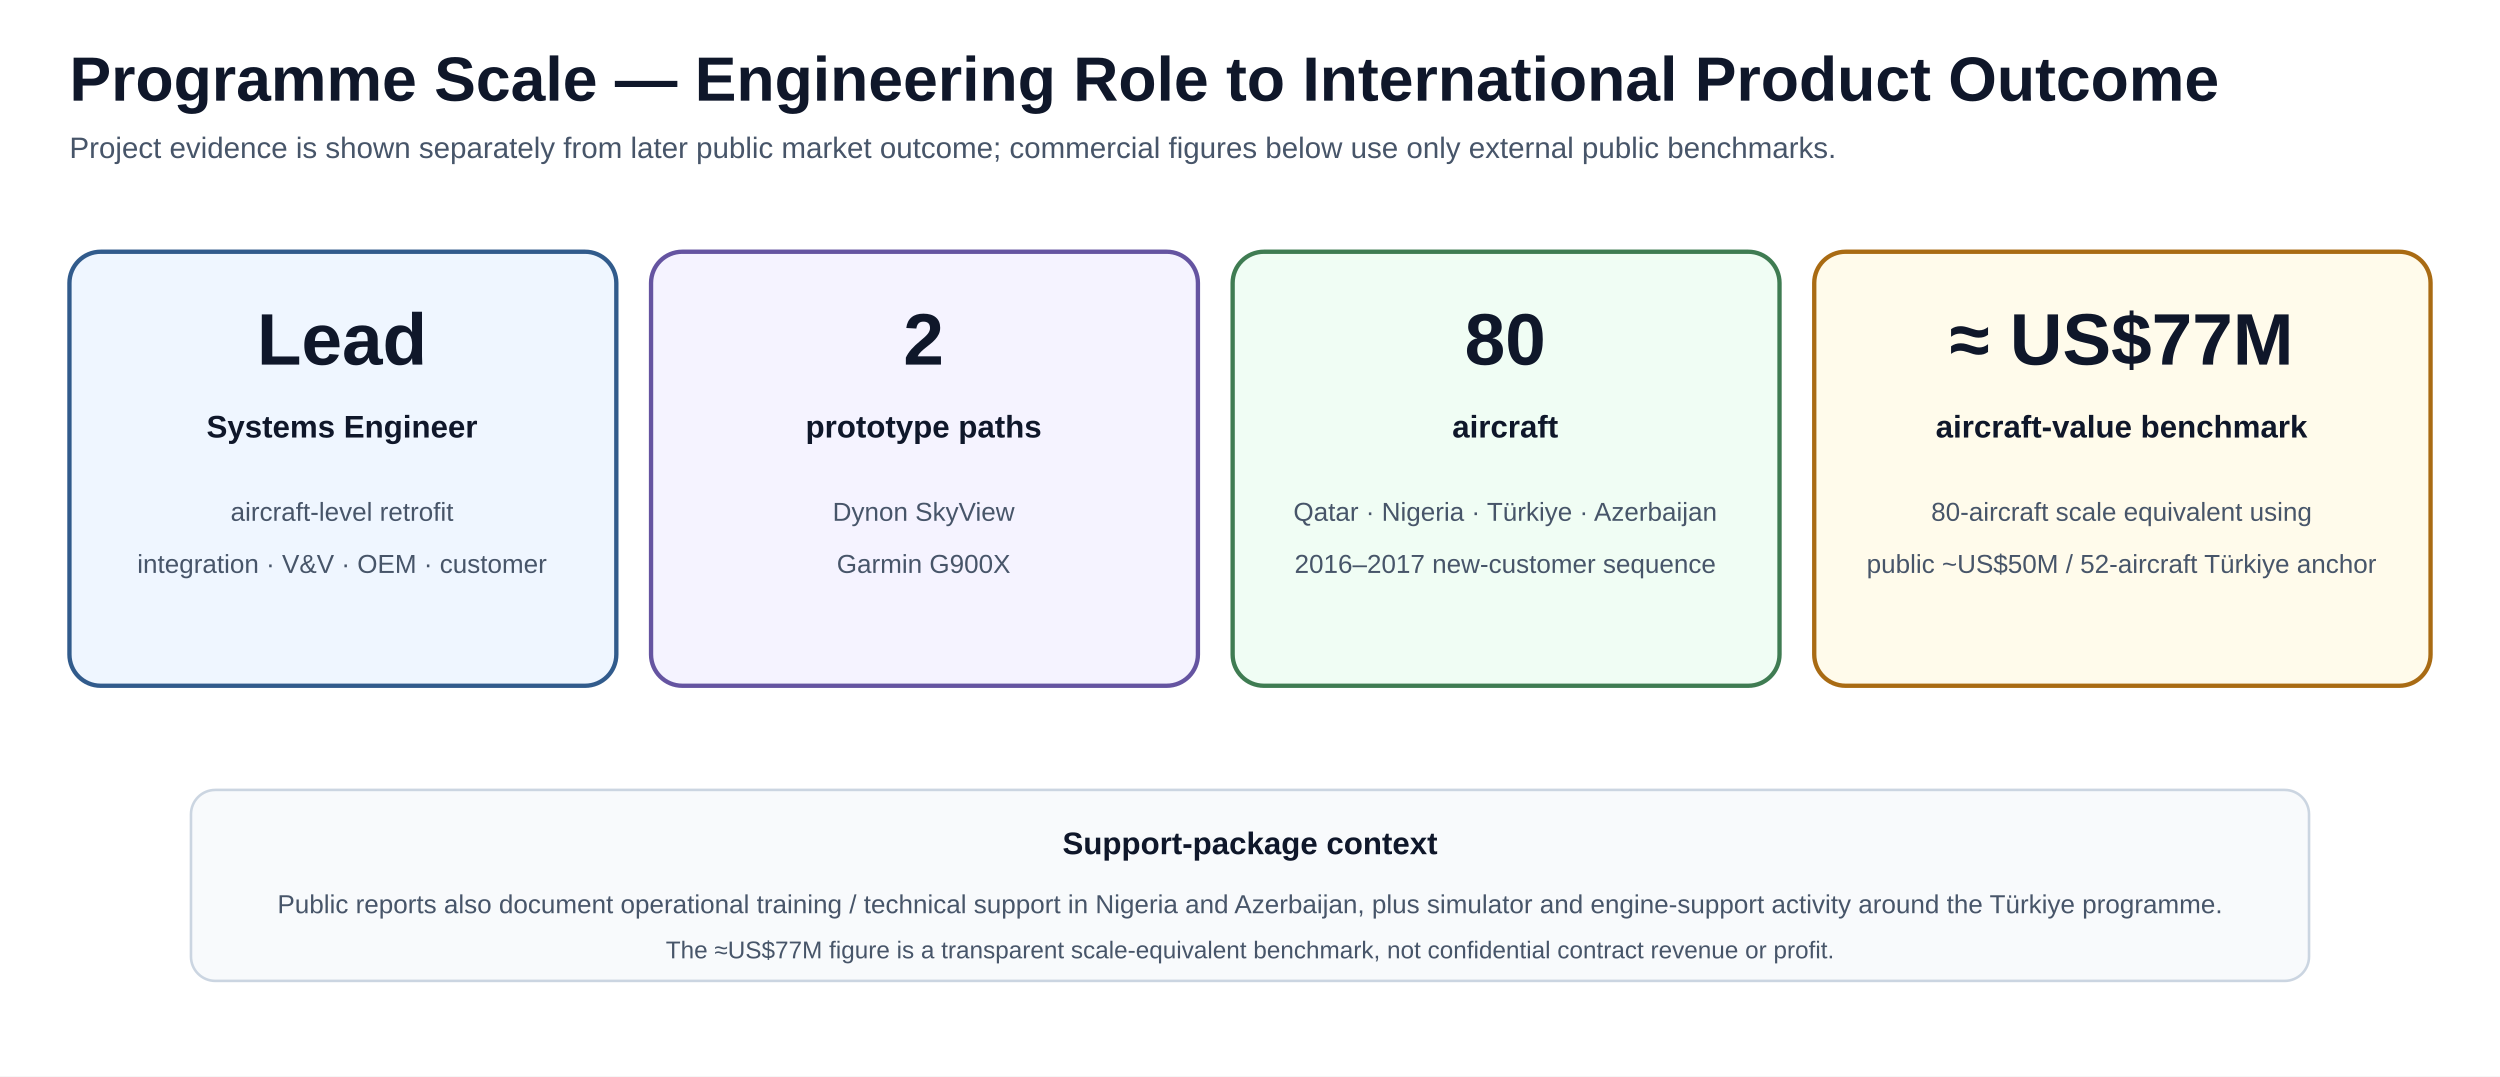
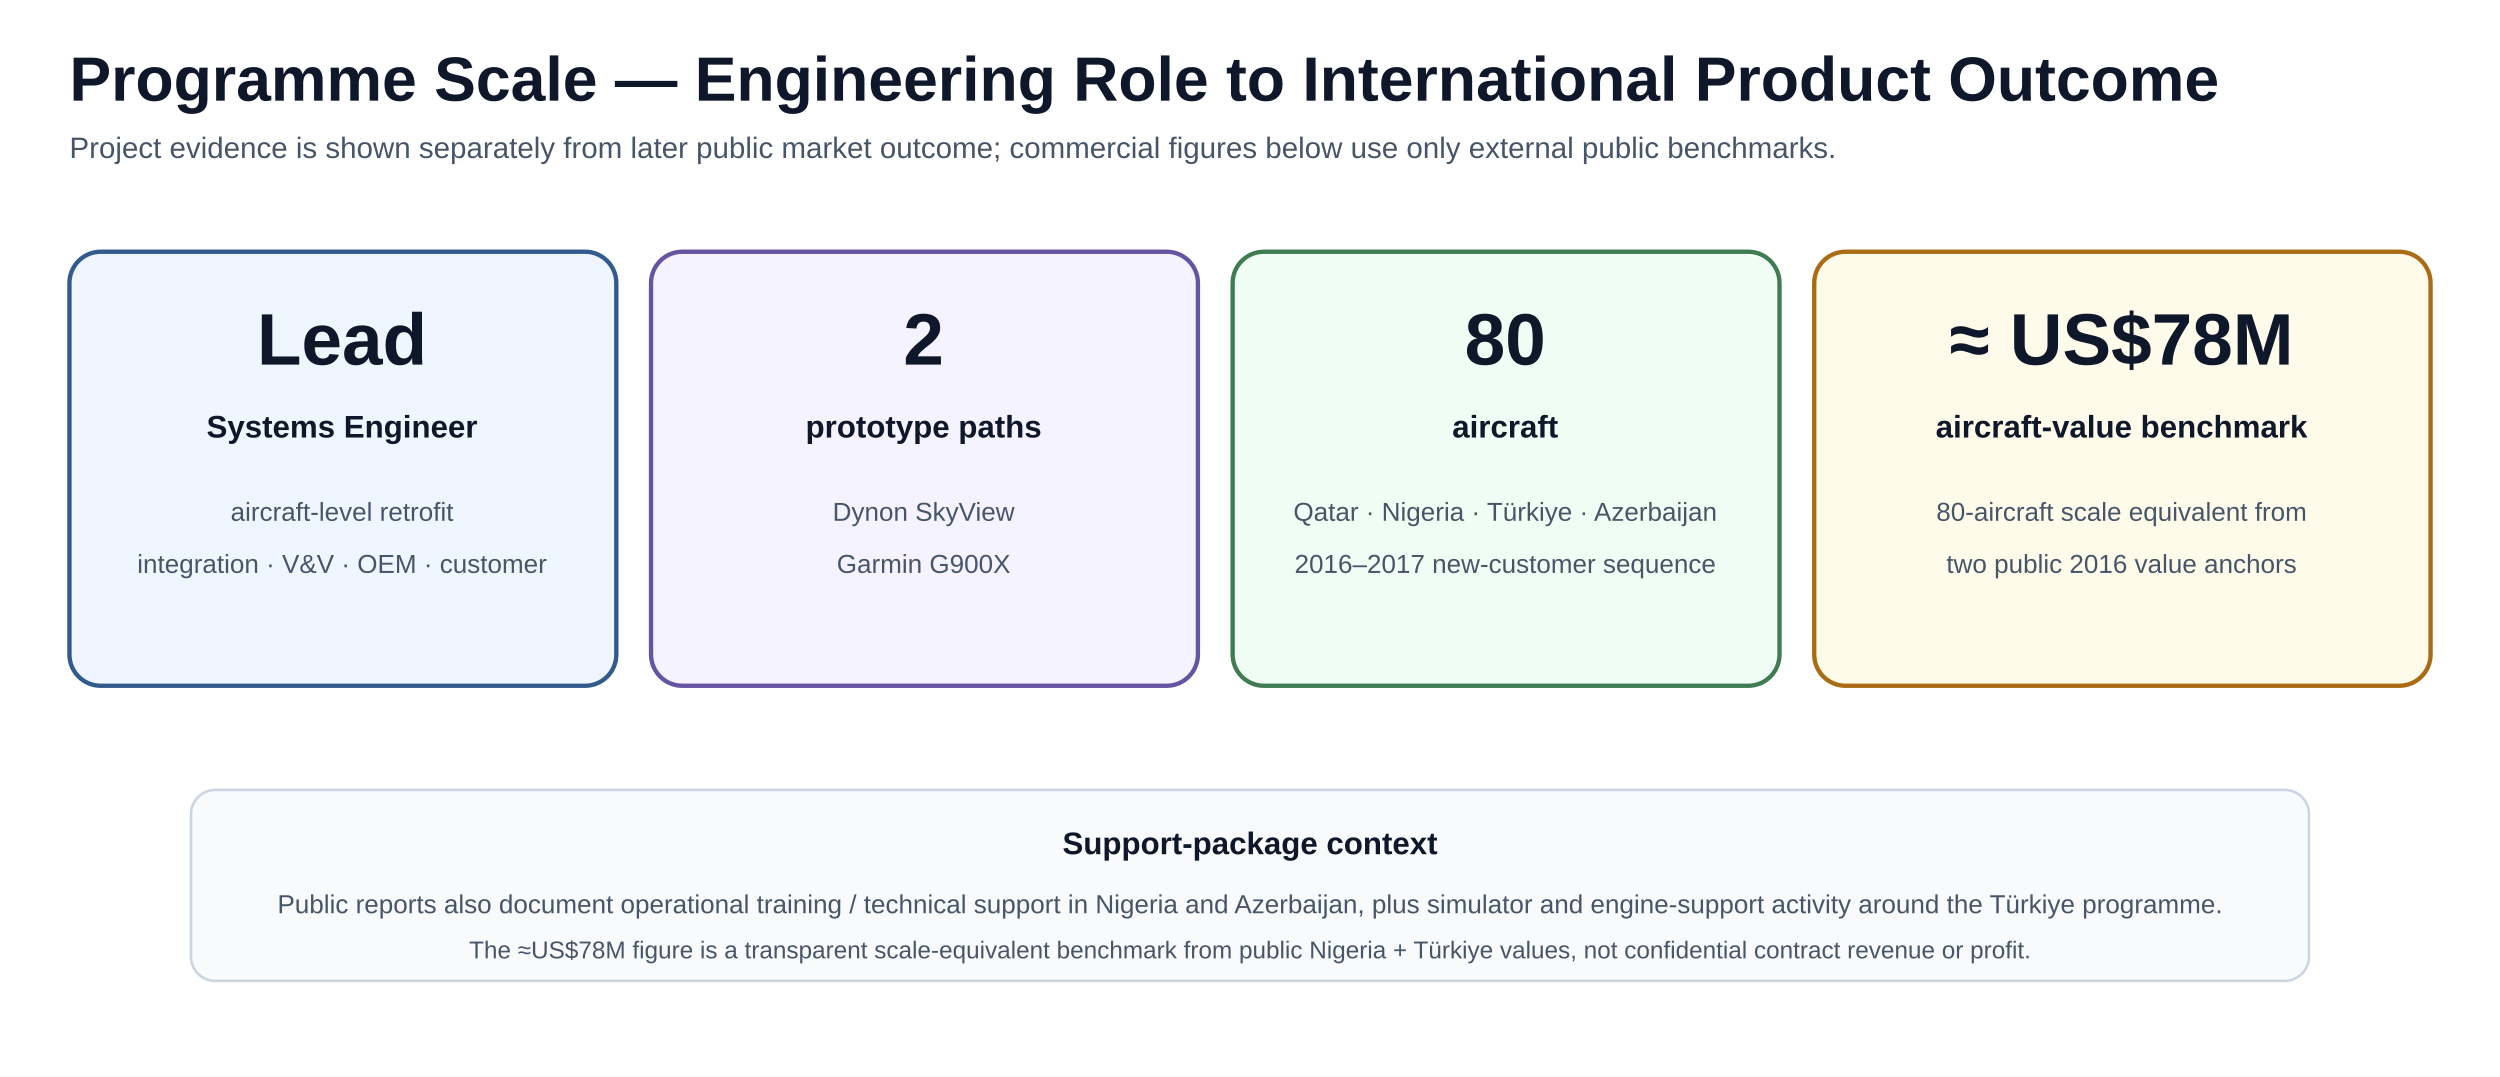
<svg xmlns="http://www.w3.org/2000/svg" width="100%" height="auto" viewBox="0 0 1440 620" preserveAspectRatio="xMidYMid meet">
  <style>
.title{font:700 36px Arial,sans-serif;fill:#0f172a}.sub{font:17px Arial,sans-serif;fill:#475569}
.k{font:700 42px Arial,sans-serif;fill:#0f172a}.h{font:700 18px Arial,sans-serif;fill:#0f172a}.t{font:15px Arial,sans-serif;fill:#475569}.sm{font:14px Arial,sans-serif;fill:#475569}
.card{fill:#ffffff;stroke:#cbd5e1;stroke-width:2}.blue{fill:#eff6ff;stroke:#315b8c;stroke-width:2.5}.green{fill:#f0fdf4;stroke:#3f7c52;stroke-width:2.5}.violet{fill:#f5f3ff;stroke:#6554a1;stroke-width:2.5}.amber{fill:#fffbeb;stroke:#a96b13;stroke-width:2.5}.foot{fill:#f8fafc;stroke:#cbd5e1;stroke-width:1.5}
</style>
  <rect width="1440" height="620" fill="white" />
  <text x="40" y="58" class="title">Programme Scale — Engineering Role to International Product Outcome</text>
  <text x="40" y="91" class="sub">Project evidence is shown separately from later public market outcome; commercial figures below use only external public benchmarks.</text>
  <rect x="40" y="145" width="315" height="250" rx="18" class="blue" />
  <text x="197" y="210" text-anchor="middle" class="k">Lead</text>
  <text x="197" y="252" text-anchor="middle" class="h">Systems Engineer</text>
  <text x="197" y="300" text-anchor="middle" class="t">aircraft-level retrofit</text>
  <text x="197" y="330" text-anchor="middle" class="t">integration · V&amp;V · OEM · customer</text>
  <rect x="375" y="145" width="315" height="250" rx="18" class="violet" />
  <text x="532" y="210" text-anchor="middle" class="k">2</text>
  <text x="532" y="252" text-anchor="middle" class="h">prototype paths</text>
  <text x="532" y="300" text-anchor="middle" class="t">Dynon SkyView</text>
  <text x="532" y="330" text-anchor="middle" class="t">Garmin G900X</text>
  <rect x="710" y="145" width="315" height="250" rx="18" class="green" />
  <text x="867" y="210" text-anchor="middle" class="k">80</text>
  <text x="867" y="252" text-anchor="middle" class="h">aircraft</text>
  <text x="867" y="300" text-anchor="middle" class="t">Qatar · Nigeria · Türkiye · Azerbaijan</text>
  <text x="867" y="330" text-anchor="middle" class="t">2016–2017 new-customer sequence</text>
  <rect x="1045" y="145" width="355" height="250" rx="18" class="amber" />
-   <text x="1222" y="210" text-anchor="middle" class="k">≈ US$77M</text>
+   <text x="1222" y="210" text-anchor="middle" class="k">≈ US$78M</text>
  <text x="1222" y="252" text-anchor="middle" class="h">aircraft-value benchmark</text>
-   <text x="1222" y="300" text-anchor="middle" class="t">80-aircraft scale equivalent using</text>
-   <text x="1222" y="330" text-anchor="middle" class="t">public ~US$50M / 52-aircraft Türkiye anchor</text>
+   <text x="1222" y="300" text-anchor="middle" class="t">80-aircraft scale equivalent from</text>
+   <text x="1222" y="330" text-anchor="middle" class="t">two public 2016 value anchors</text>
  <rect x="110" y="455" width="1220" height="110" rx="14" class="foot" />
  <text x="720" y="492" text-anchor="middle" class="h">Support-package context</text>
  <text x="720" y="526" text-anchor="middle" class="t">Public reports also document operational training / technical support in Nigeria and Azerbaijan, plus simulator and engine-support activity around the Türkiye programme.</text>
-   <text x="720" y="552" text-anchor="middle" class="sm">The ≈US$77M figure is a transparent scale-equivalent benchmark, not confidential contract revenue or profit.</text>
+   <text x="720" y="552" text-anchor="middle" class="sm">The ≈US$78M figure is a transparent scale-equivalent benchmark from public Nigeria + Türkiye values, not confidential contract revenue or profit.</text>
</svg>
